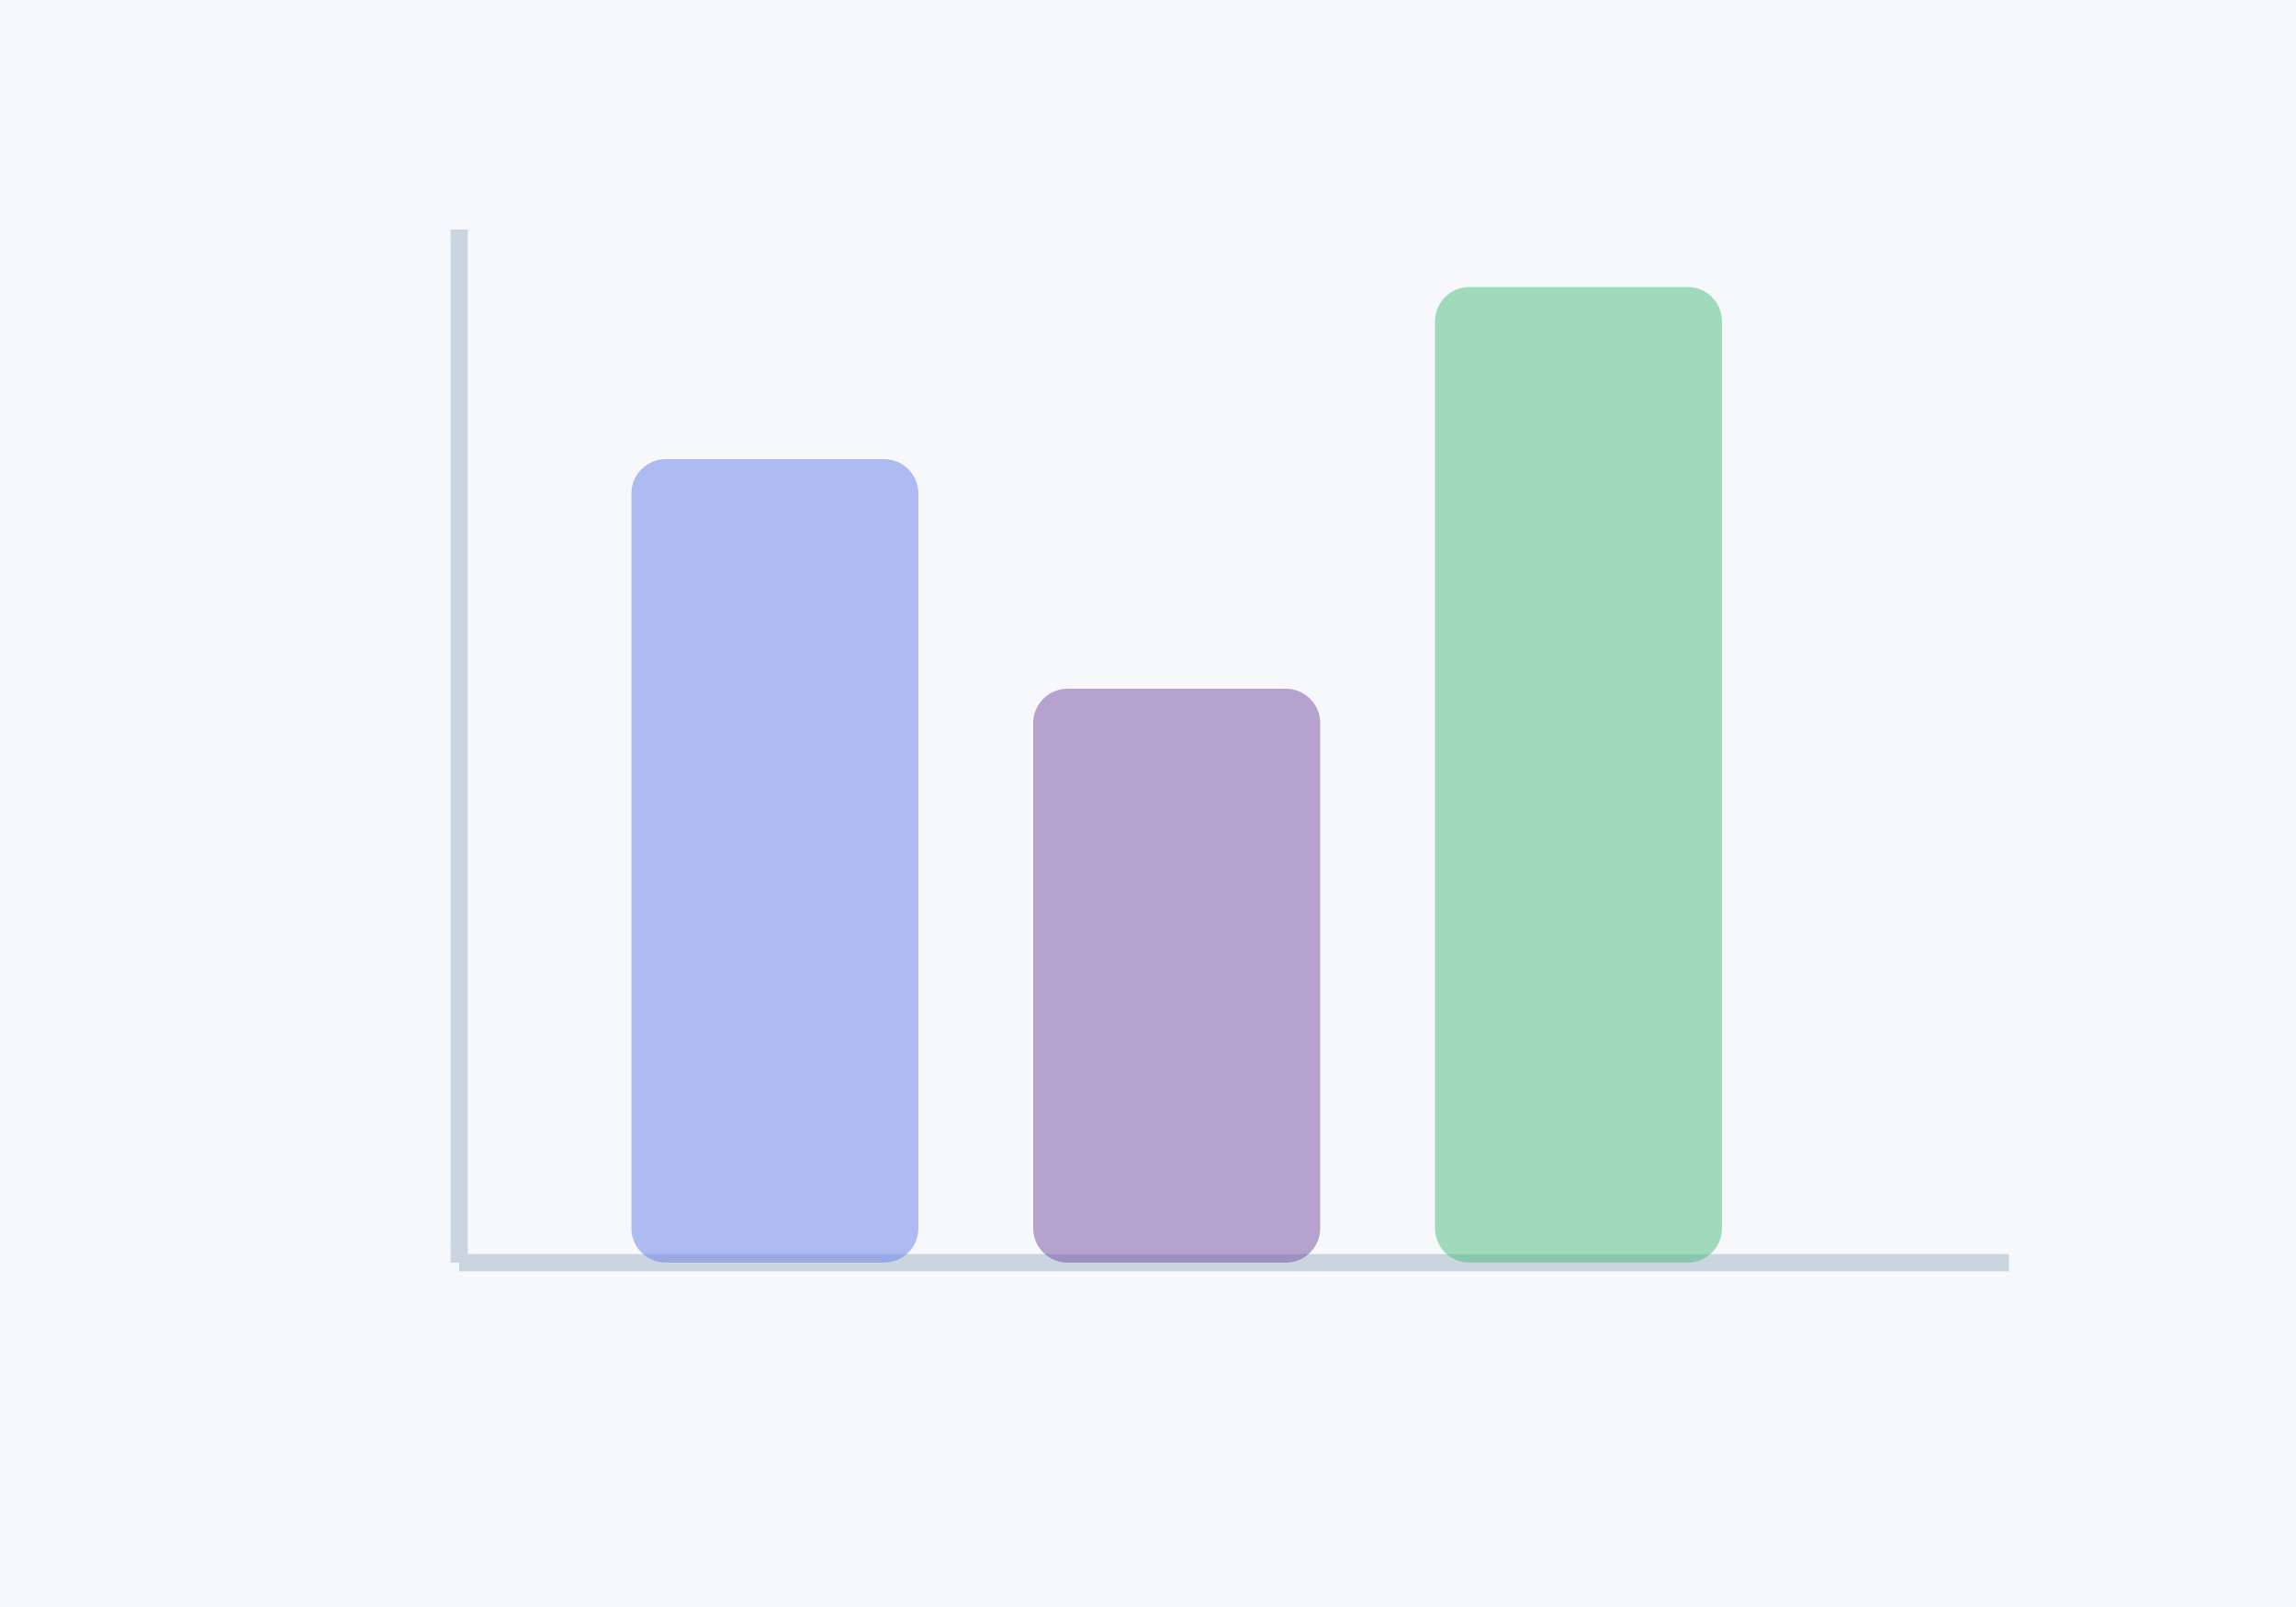
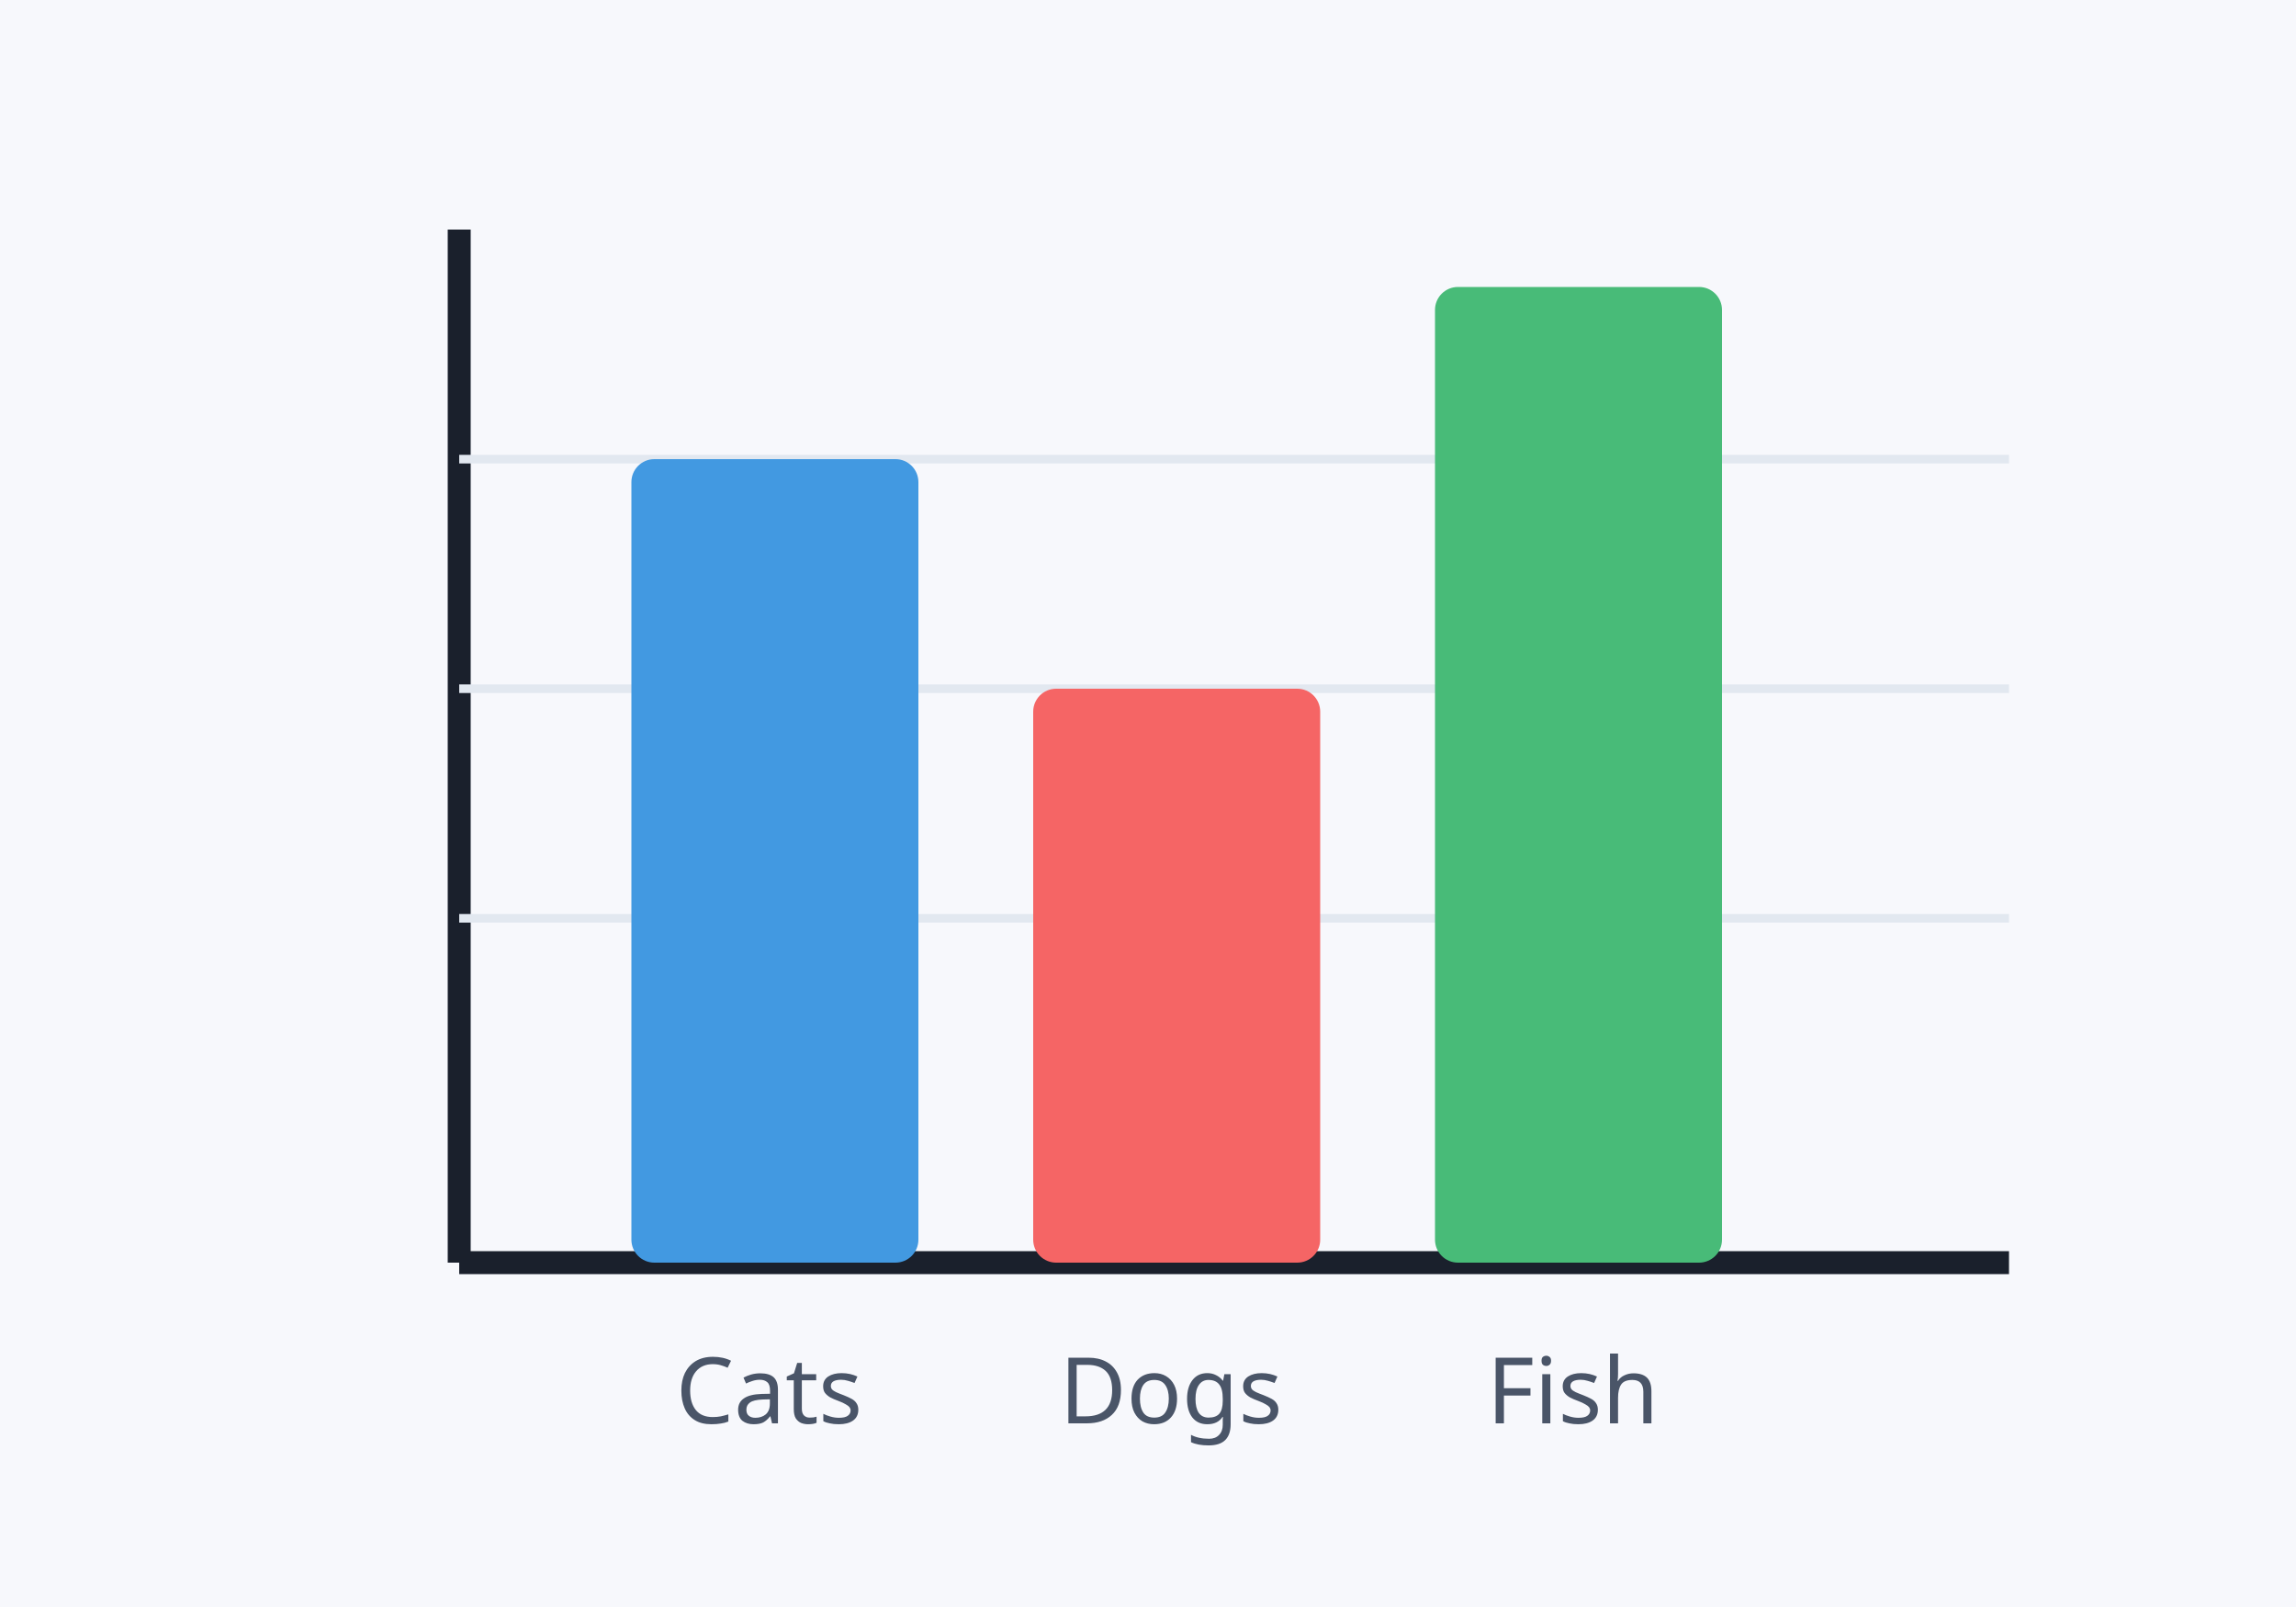
<svg xmlns="http://www.w3.org/2000/svg" viewBox="0 0 200 140">
  <rect width="200" height="140" fill="#f7f8fc" />
-   <line x1="40" y1="20" x2="40" y2="110" stroke="#cbd5e0" stroke-width="1.5" />
-   <line x1="40" y1="110" x2="175" y2="110" stroke="#cbd5e0" stroke-width="1.5" />
-   <rect x="55" y="40" width="25" height="70" rx="3" fill="#667eea" opacity="0.5" />
-   <rect x="90" y="60" width="25" height="50" rx="3" fill="#764ba2" opacity="0.5" />
-   <rect x="125" y="25" width="25" height="85" rx="3" fill="#48bb78" opacity="0.5" />
+   <line x1="40" y1="20" x2="40" y2="110" stroke="#1a202c" stroke-width="2" />
+   <line x1="40" y1="110" x2="175" y2="110" stroke="#1a202c" stroke-width="2" />
+   <line x1="40" y1="40" x2="175" y2="40" stroke="#e2e8f0" stroke-width="0.75" />
+   <line x1="40" y1="60" x2="175" y2="60" stroke="#e2e8f0" stroke-width="0.75" />
+   <line x1="40" y1="80" x2="175" y2="80" stroke="#e2e8f0" stroke-width="0.75" />
+   <rect x="55" y="40" width="25" height="70" rx="2" fill="#4299E1" />
+   <rect x="90" y="60" width="25" height="50" rx="2" fill="#F56565" />
+   <rect x="125" y="25" width="25" height="85" rx="2" fill="#48BB78" />
+   <text x="67" y="124" text-anchor="middle" font-size="8" font-weight="400" fill="#4a5568" font-family="Fredoka, sans-serif">Cats</text>
+   <text x="102" y="124" text-anchor="middle" font-size="8" font-weight="400" fill="#4a5568" font-family="Fredoka, sans-serif">Dogs</text>
+   <text x="137" y="124" text-anchor="middle" font-size="8" font-weight="400" fill="#4a5568" font-family="Fredoka, sans-serif">Fish</text>
</svg>
